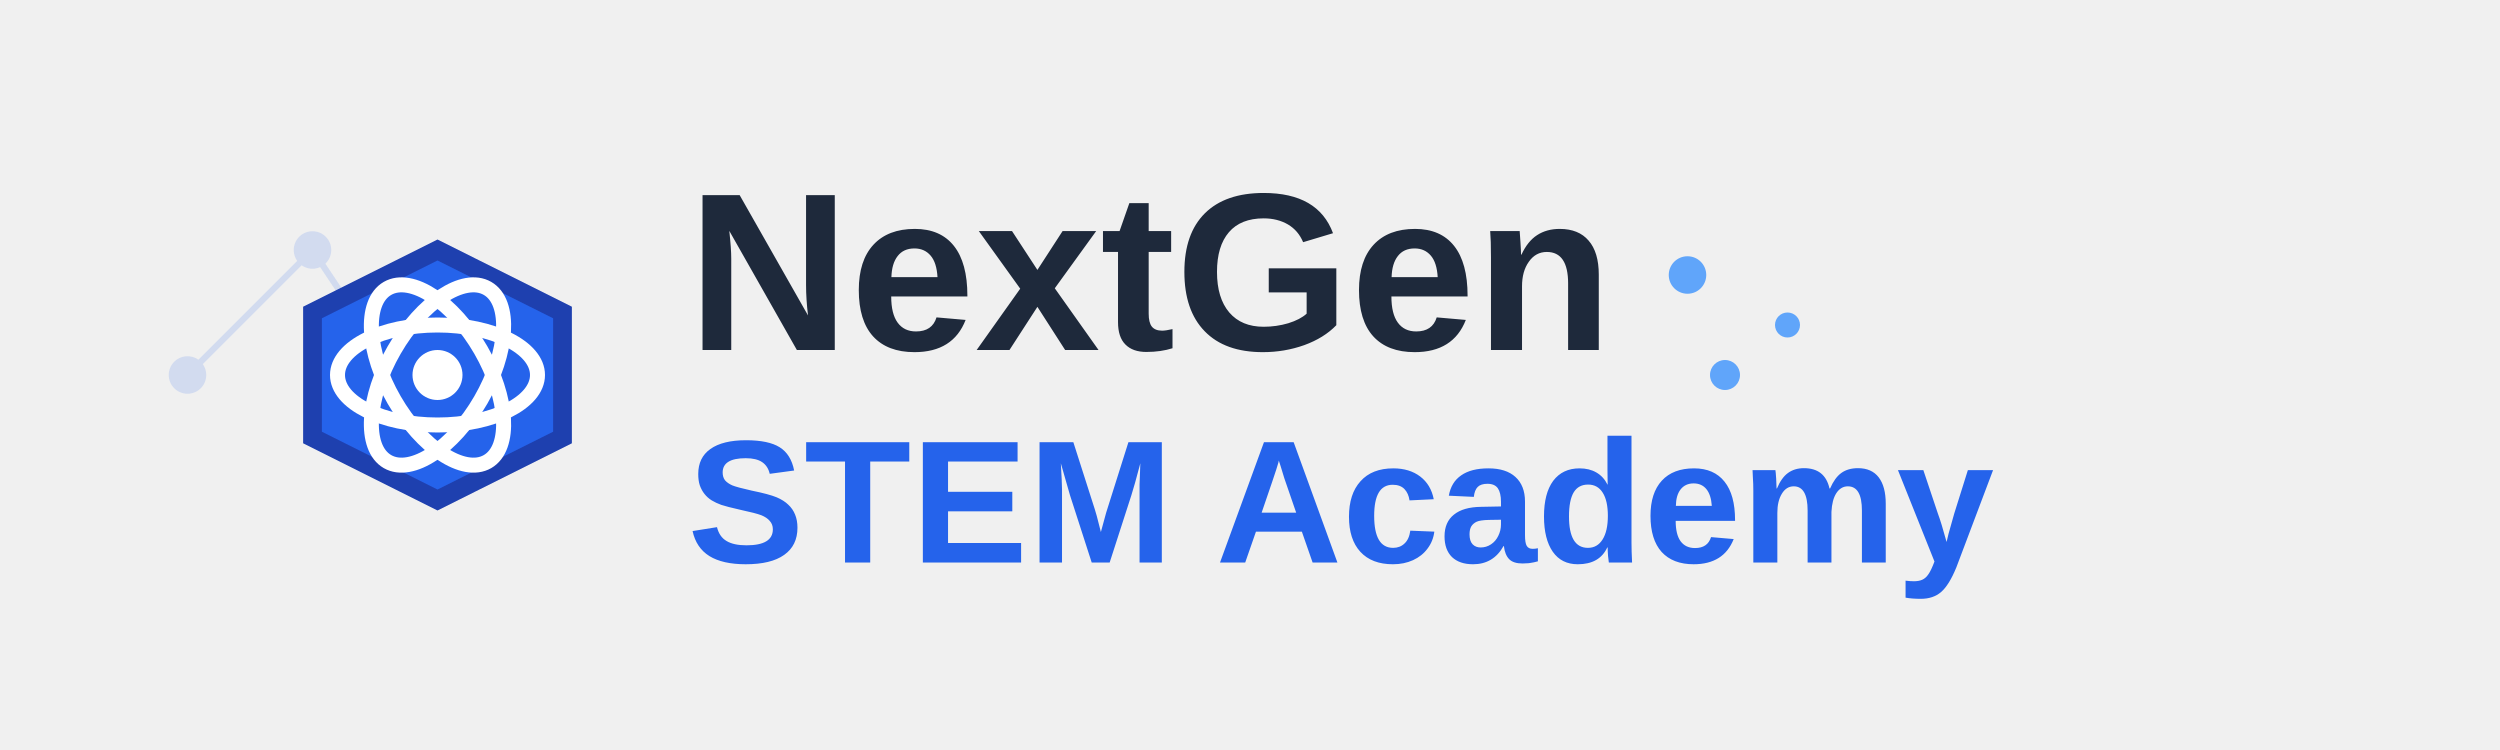
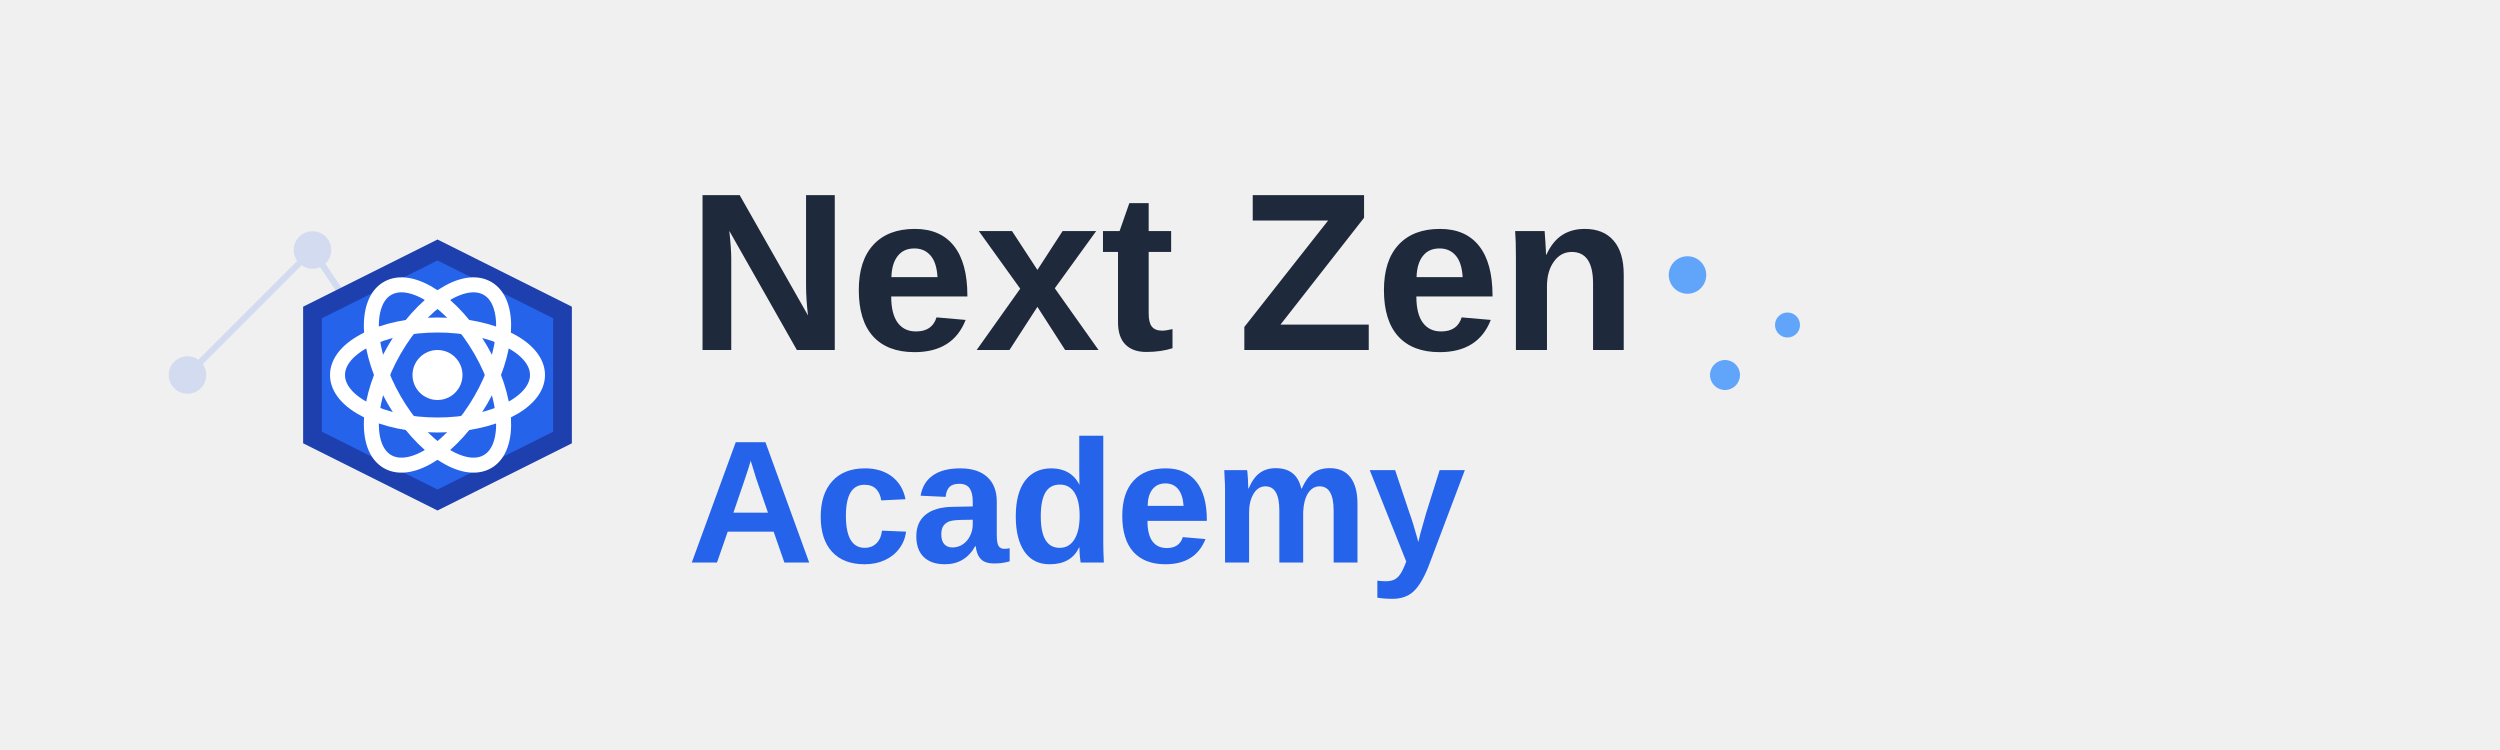
<svg xmlns="http://www.w3.org/2000/svg" width="200" height="60" viewBox="0 0 200 60" fill="none">
  <g opacity="0.15">
    <circle cx="15" cy="30" r="1.5" fill="#2563eb" />
    <circle cx="25" cy="20" r="1.5" fill="#2563eb" />
    <circle cx="35" cy="35" r="1.5" fill="#2563eb" />
    <line x1="15" y1="30" x2="25" y2="20" stroke="#2563eb" stroke-width="0.5" />
    <line x1="25" y1="20" x2="35" y2="35" stroke="#2563eb" stroke-width="0.5" />
  </g>
  <g transform="translate(20, 15)">
    <path d="M15 5 L25 10 L25 20 L15 25 L5 20 L5 10 Z" fill="#2563eb" stroke="#1e40af" stroke-width="1.5" />
    <circle cx="15" cy="15" r="2" fill="white" />
    <ellipse cx="15" cy="15" rx="8" ry="4" stroke="white" stroke-width="1.2" fill="none" transform="rotate(0 15 15)" />
    <ellipse cx="15" cy="15" rx="8" ry="4" stroke="white" stroke-width="1.2" fill="none" transform="rotate(60 15 15)" />
    <ellipse cx="15" cy="15" rx="8" ry="4" stroke="white" stroke-width="1.2" fill="none" transform="rotate(-60 15 15)" />
  </g>
  <text x="55" y="28" font-family="Arial, sans-serif" font-size="18" font-weight="bold" fill="#1e293b">
-     NextGen
+     Next Zen
  </text>
  <text x="55" y="45" font-family="Arial, sans-serif" font-size="14" font-weight="600" fill="#2563eb">
-     STEM Academy
+     Academy
  </text>
  <circle cx="135" cy="22" r="1.5" fill="#60a5fa" />
  <circle cx="143" cy="26" r="1" fill="#60a5fa" />
  <circle cx="138" cy="30" r="1.2" fill="#60a5fa" />
</svg>
